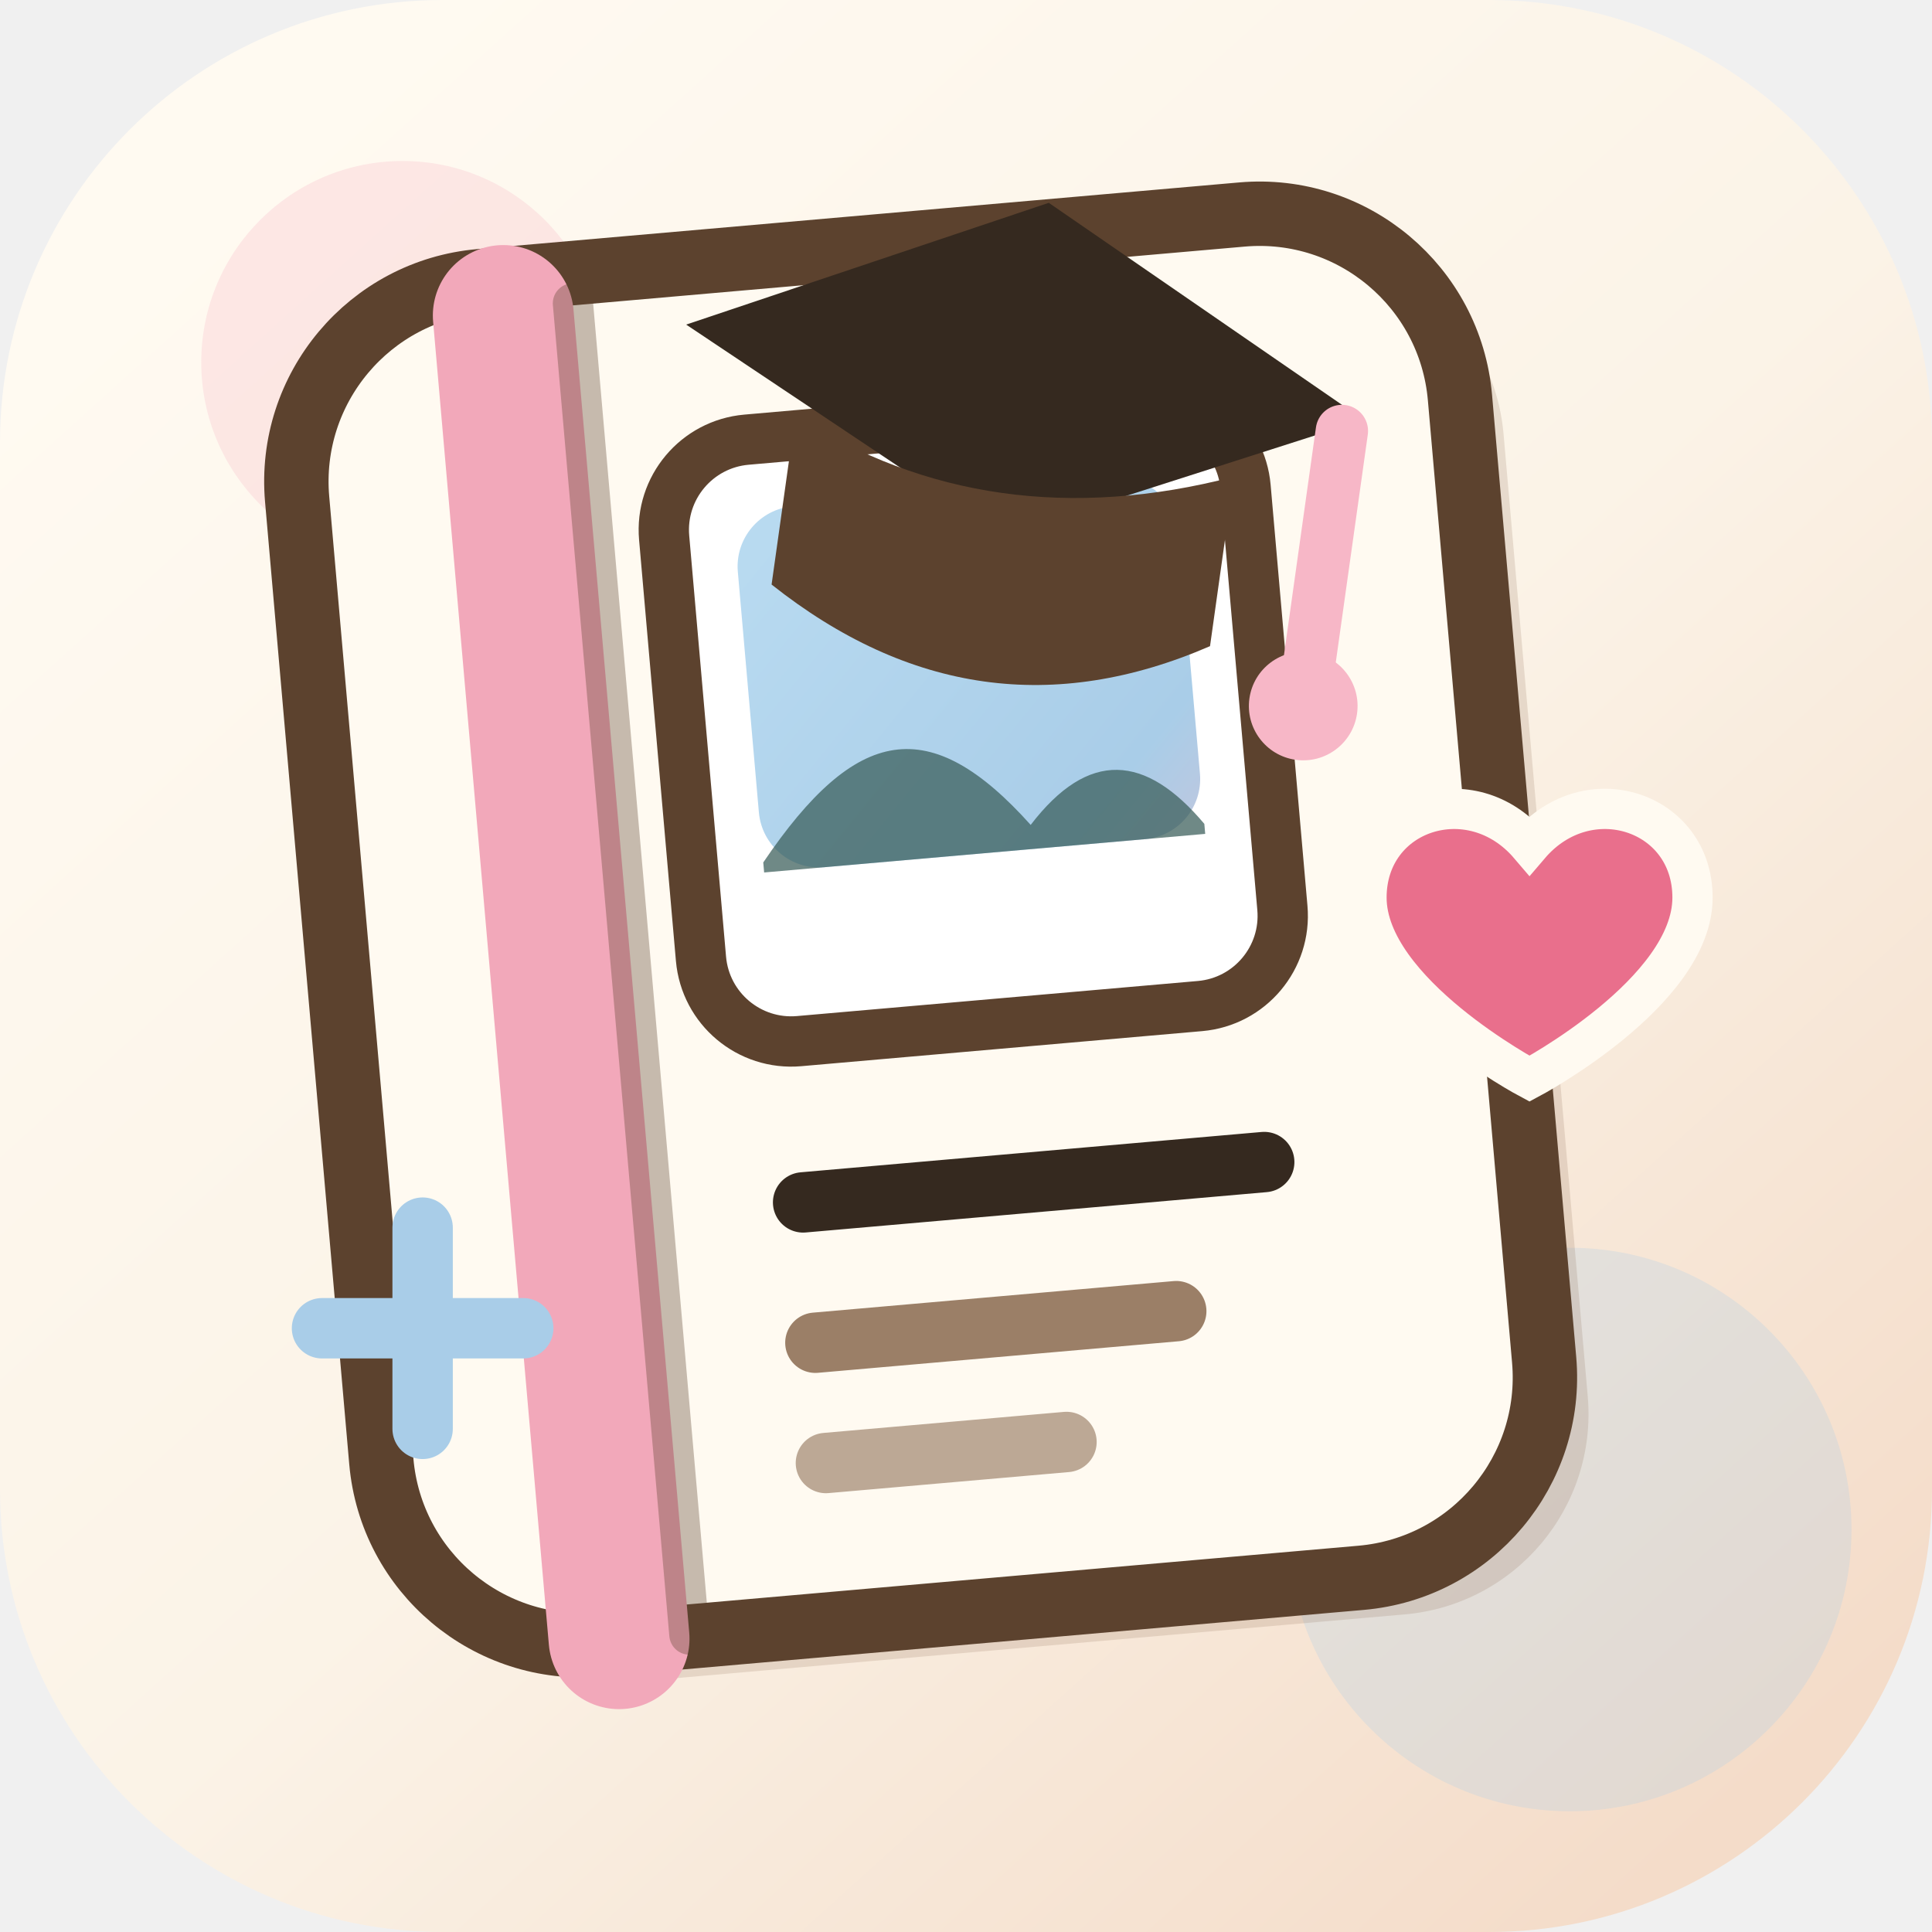
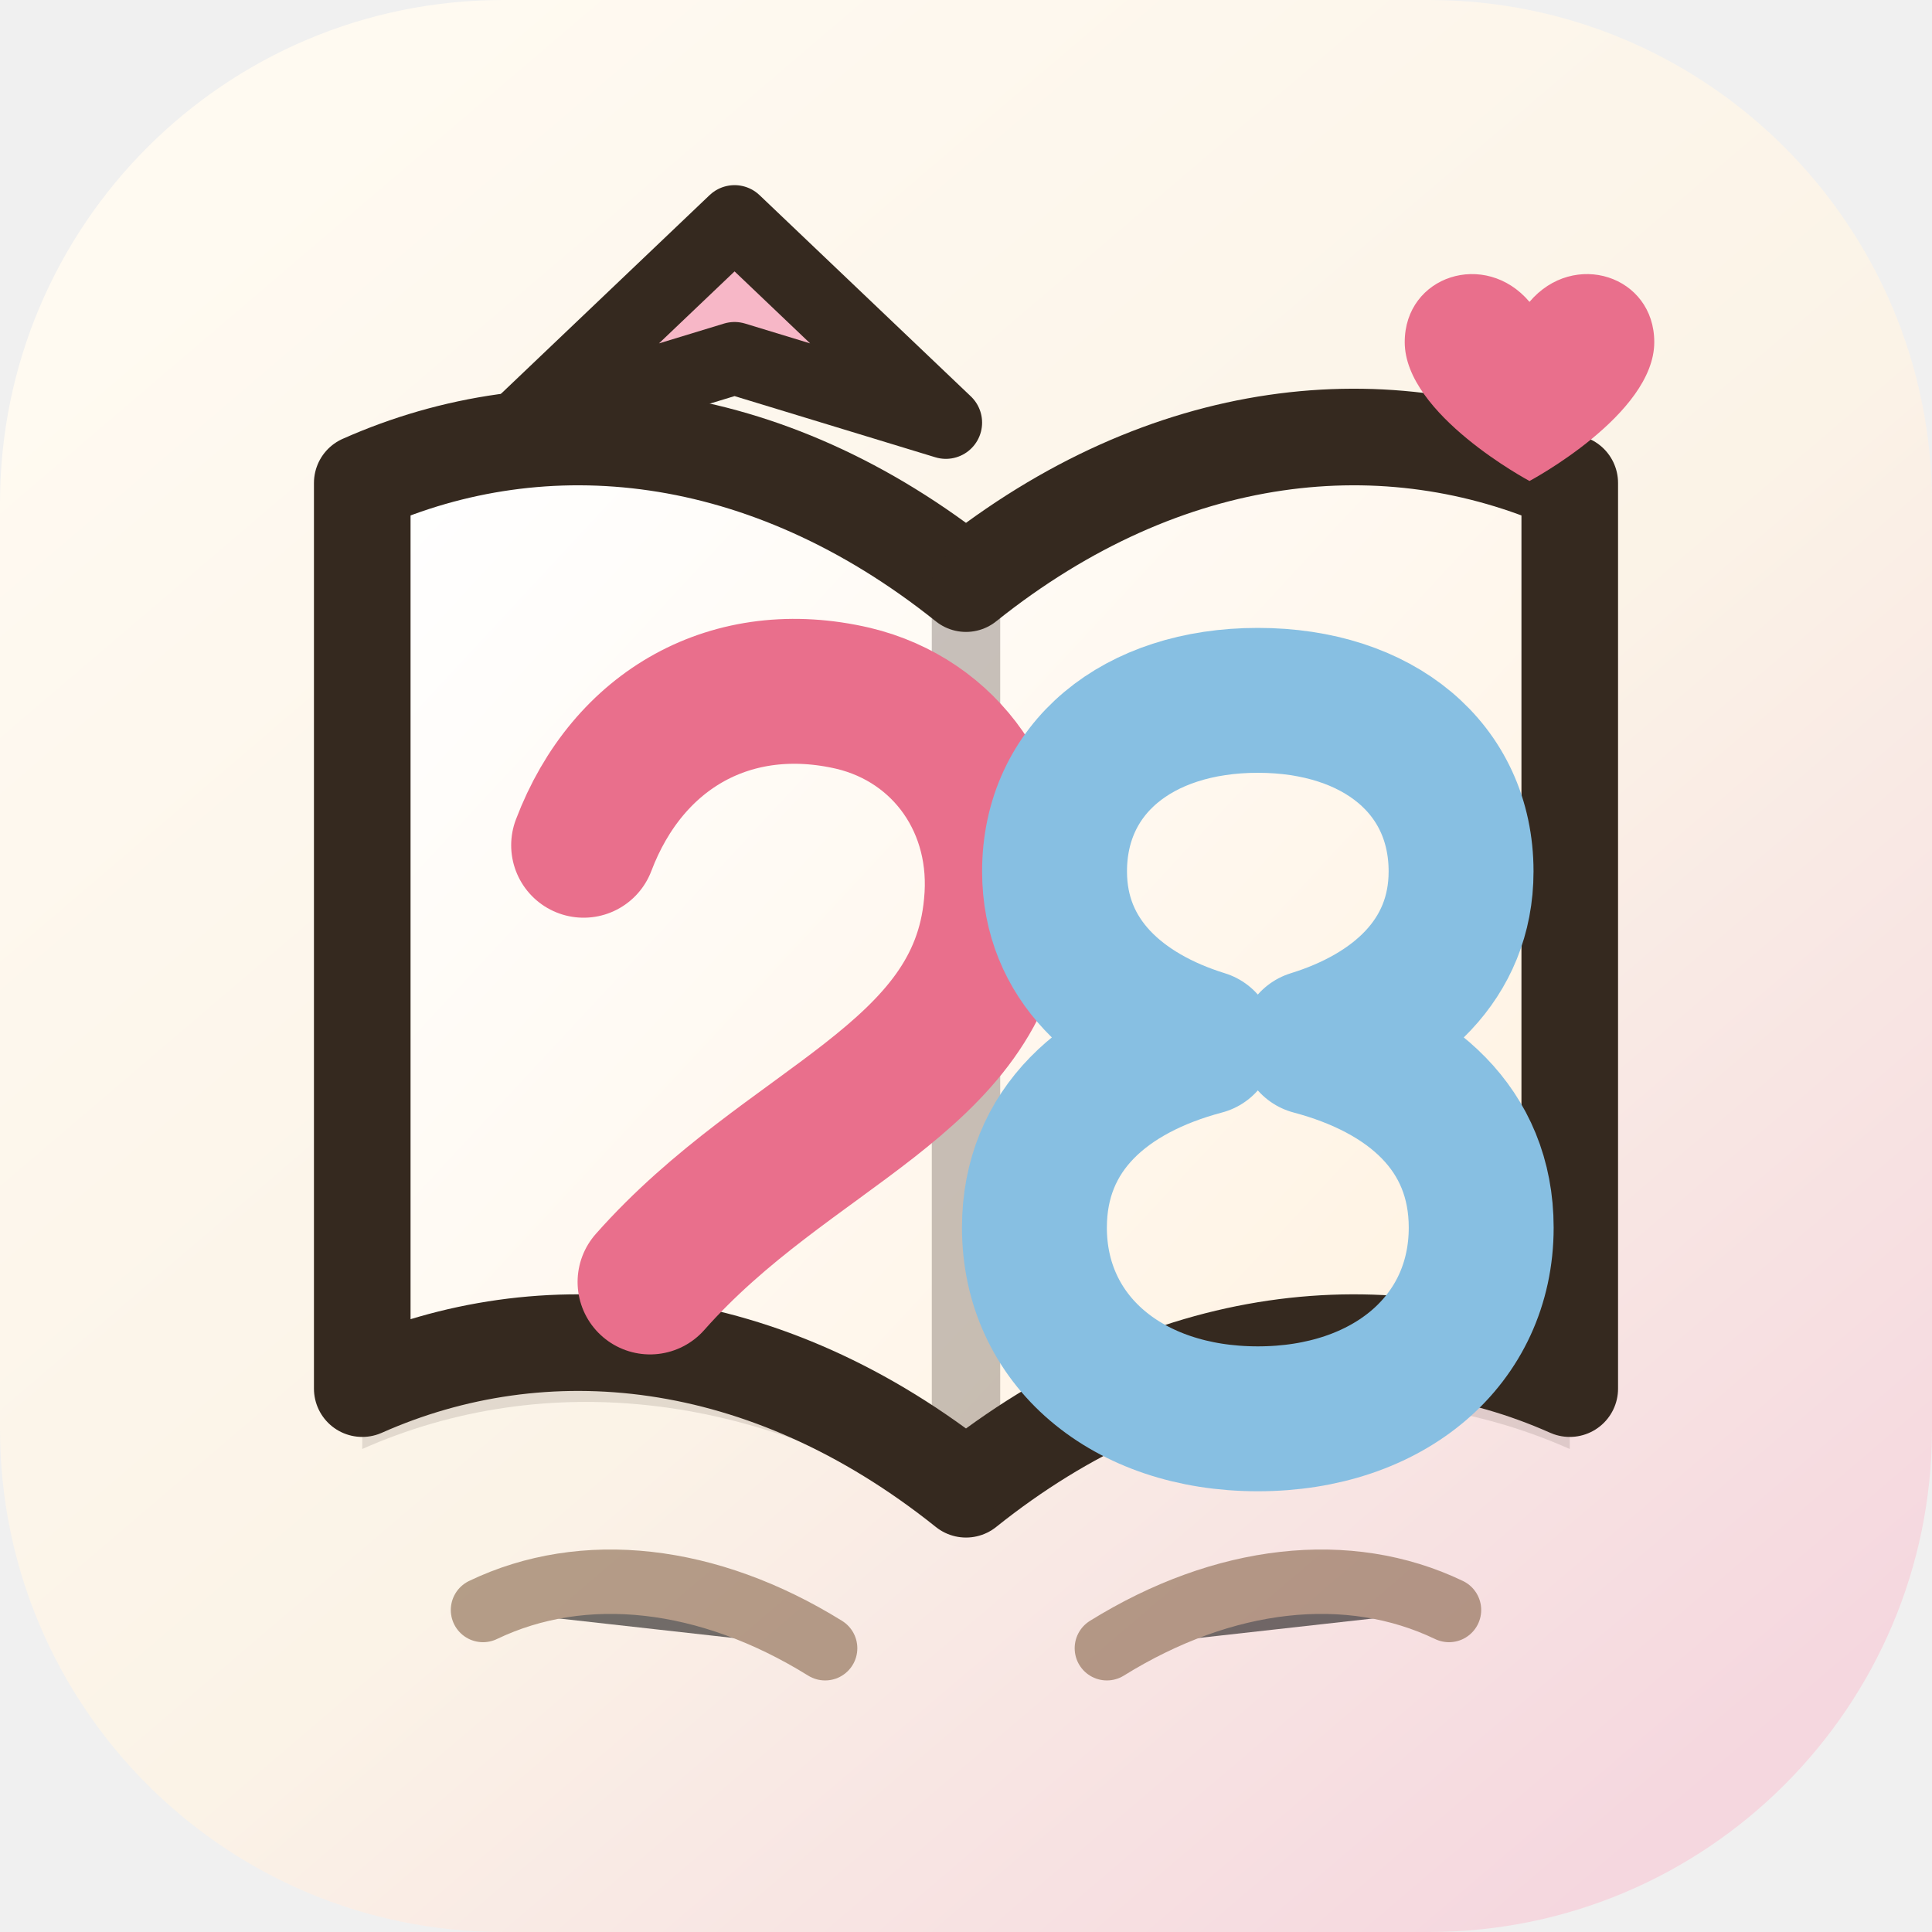
- <svg xmlns="http://www.w3.org/2000/svg" viewBox="0 0 96 96" role="img" aria-label="School Memory Photobook">
+ <svg xmlns="http://www.w3.org/2000/svg" viewBox="0 0 96 96" role="img" aria-label="Memory Book 9/8">
  <defs>
-     <linearGradient id="bg" x1="12" y1="8" x2="86" y2="90" gradientUnits="userSpaceOnUse">
+     <linearGradient id="background" x1="14" y1="8" x2="84" y2="90" gradientUnits="userSpaceOnUse">
      <stop stop-color="#fffaf1" />
-       <stop offset=".52" stop-color="#fbf3e7" />
-       <stop offset="1" stop-color="#f4dcc9" />
+       <stop offset=".55" stop-color="#fbf3e7" />
+       <stop offset="1" stop-color="#f5d7df" />
    </linearGradient>
-     <linearGradient id="photo" x1="30" y1="22" x2="65" y2="56" gradientUnits="userSpaceOnUse">
-       <stop stop-color="#bfe0f4" />
-       <stop offset=".64" stop-color="#a9cde8" />
-       <stop offset="1" stop-color="#f7b7c7" />
+     <linearGradient id="book" x1="20" y1="24" x2="76" y2="76" gradientUnits="userSpaceOnUse">
+       <stop stop-color="#ffffff" />
+       <stop offset="1" stop-color="#fff1df" />
    </linearGradient>
  </defs>
-   <rect width="96" height="96" rx="22" fill="url(#bg)" />
-   <circle cx="20" cy="18" r="10" fill="#f7b7c7" opacity=".28" />
-   <circle cx="78" cy="76" r="14" fill="#a9cde8" opacity=".26" />
-   <g transform="rotate(-5 48 49)">
-     <rect x="19" y="14" width="58" height="68" rx="10" fill="#7a5639" opacity=".16" />
-     <rect x="17" y="12" width="58" height="68" rx="10" fill="#fffaf1" stroke="#5c422e" stroke-width="3.2" />
-     <path d="M28 13.8v66" stroke="#f2a8ba" stroke-width="7" stroke-linecap="round" />
-     <path d="M31.5 13.5v66.4" stroke="#5c422e" stroke-width="2" stroke-linecap="round" opacity=".35" />
-     <rect x="35" y="21" width="29" height="30" rx="4.5" fill="#fff" stroke="#5c422e" stroke-width="2.5" />
-     <rect x="38.5" y="24.5" width="22" height="18" rx="3" fill="url(#photo)" />
-     <circle cx="56" cy="30" r="4.1" fill="#fff2a8" opacity=".9" />
-     <path d="M38.5 42c5.2-6.4 8.9-6.7 13.4-.7 3.2-3.5 6-3 8.6.7v.5h-22z" fill="#385b58" opacity=".72" />
-     <path d="M39 59h23" stroke="#35291f" stroke-width="3" stroke-linecap="round" />
-     <path d="M39 66h18" stroke="#7a5639" stroke-width="3" stroke-linecap="round" opacity=".75" />
-     <path d="M39 72h12" stroke="#7a5639" stroke-width="3" stroke-linecap="round" opacity=".5" />
-   </g>
-   <g transform="rotate(8 51 18)">
-     <path d="M34 18.5 51 10l17 8.5-17 8.2z" fill="#35291f" />
-     <path d="M40 22.2c6.9 3.2 14.3 3.2 22 0v8.5c-7.2 4.4-14.5 4.4-22 0z" fill="#5c422e" />
-     <path d="M67 19.2v11.5" stroke="#f7b7c7" stroke-width="2.6" stroke-linecap="round" />
-     <circle cx="67" cy="33" r="2.7" fill="#f7b7c7" />
-   </g>
-   <path d="M76 42c-2.9-3.4-8.1-1.7-8.1 2.6 0 4.7 8.1 9 8.1 9s8.1-4.3 8.1-9c0-4.3-5.2-6-8.1-2.6z" fill="#e96f8c" stroke="#fffaf1" stroke-width="2" />
-   <path d="M16 66h10m-5-5v10" stroke="#a9cde8" stroke-width="3" stroke-linecap="round" />
+   <rect width="96" height="96" rx="25" fill="url(#background)" />
+   <path d="M18 72c9-4 20-3 30 4 10-7 21-8 30-4V27c-9-4-20-3-30 5-10-8-21-9-30-5z" fill="#35291f" opacity=".13" />
+   <path d="M18 24c9-4 20-3 30 5 10-8 21-9 30-5v45c-9-4-20-3-30 5-10-8-21-9-30-5z" fill="url(#book)" stroke="#35291f" stroke-width="4.8" stroke-linejoin="round" />
+   <path d="M48 29v45" stroke="#35291f" stroke-width="3.4" stroke-linecap="round" opacity=".28" />
+   <path d="M29 42c2.2-5.8 7.4-8.7 13.4-7.3 4.6 1.1 7.6 5.3 7.1 10.3-.8 8.7-10.3 10.9-17.2 18.7" fill="none" stroke="#e96f8c" stroke-width="7.2" stroke-linecap="round" stroke-linejoin="round" />
+   <path d="M62.5 34.8c6 0 10.1 3.4 10.1 8.5 0 4.4-3.2 7.2-7.4 8.5 4.9 1.3 8.4 4.3 8.4 9.2 0 5.6-4.6 9.5-11.1 9.5s-11.1-3.9-11.1-9.5c0-4.9 3.5-7.9 8.4-9.2-4.2-1.3-7.4-4.1-7.4-8.5 0-5.1 4.1-8.5 10.1-8.5z" fill="none" stroke="#87bfe2" stroke-width="7.2" stroke-linecap="round" stroke-linejoin="round" />
+   <path d="M26 21 36.5 11 47 21l-10.5-3.2z" fill="#f7b7c7" stroke="#35291f" stroke-width="3.6" stroke-linejoin="round" />
+   <path d="M24 80c5-2.4 11.2-1.7 17 1.9" stroke="#7a5639" stroke-width="3.2" stroke-linecap="round" opacity=".55" />
+   <path d="M55 81.9c5.8-3.6 12-4.3 17-1.9" stroke="#7a5639" stroke-width="3.2" stroke-linecap="round" opacity=".55" />
+   <path d="M76 15c-2.2-2.6-6.2-1.3-6.2 2 0 3.6 6.2 6.9 6.2 6.9s6.2-3.3 6.2-6.9c0-3.3-4-4.6-6.2-2z" fill="#e96f8c" />
</svg>
